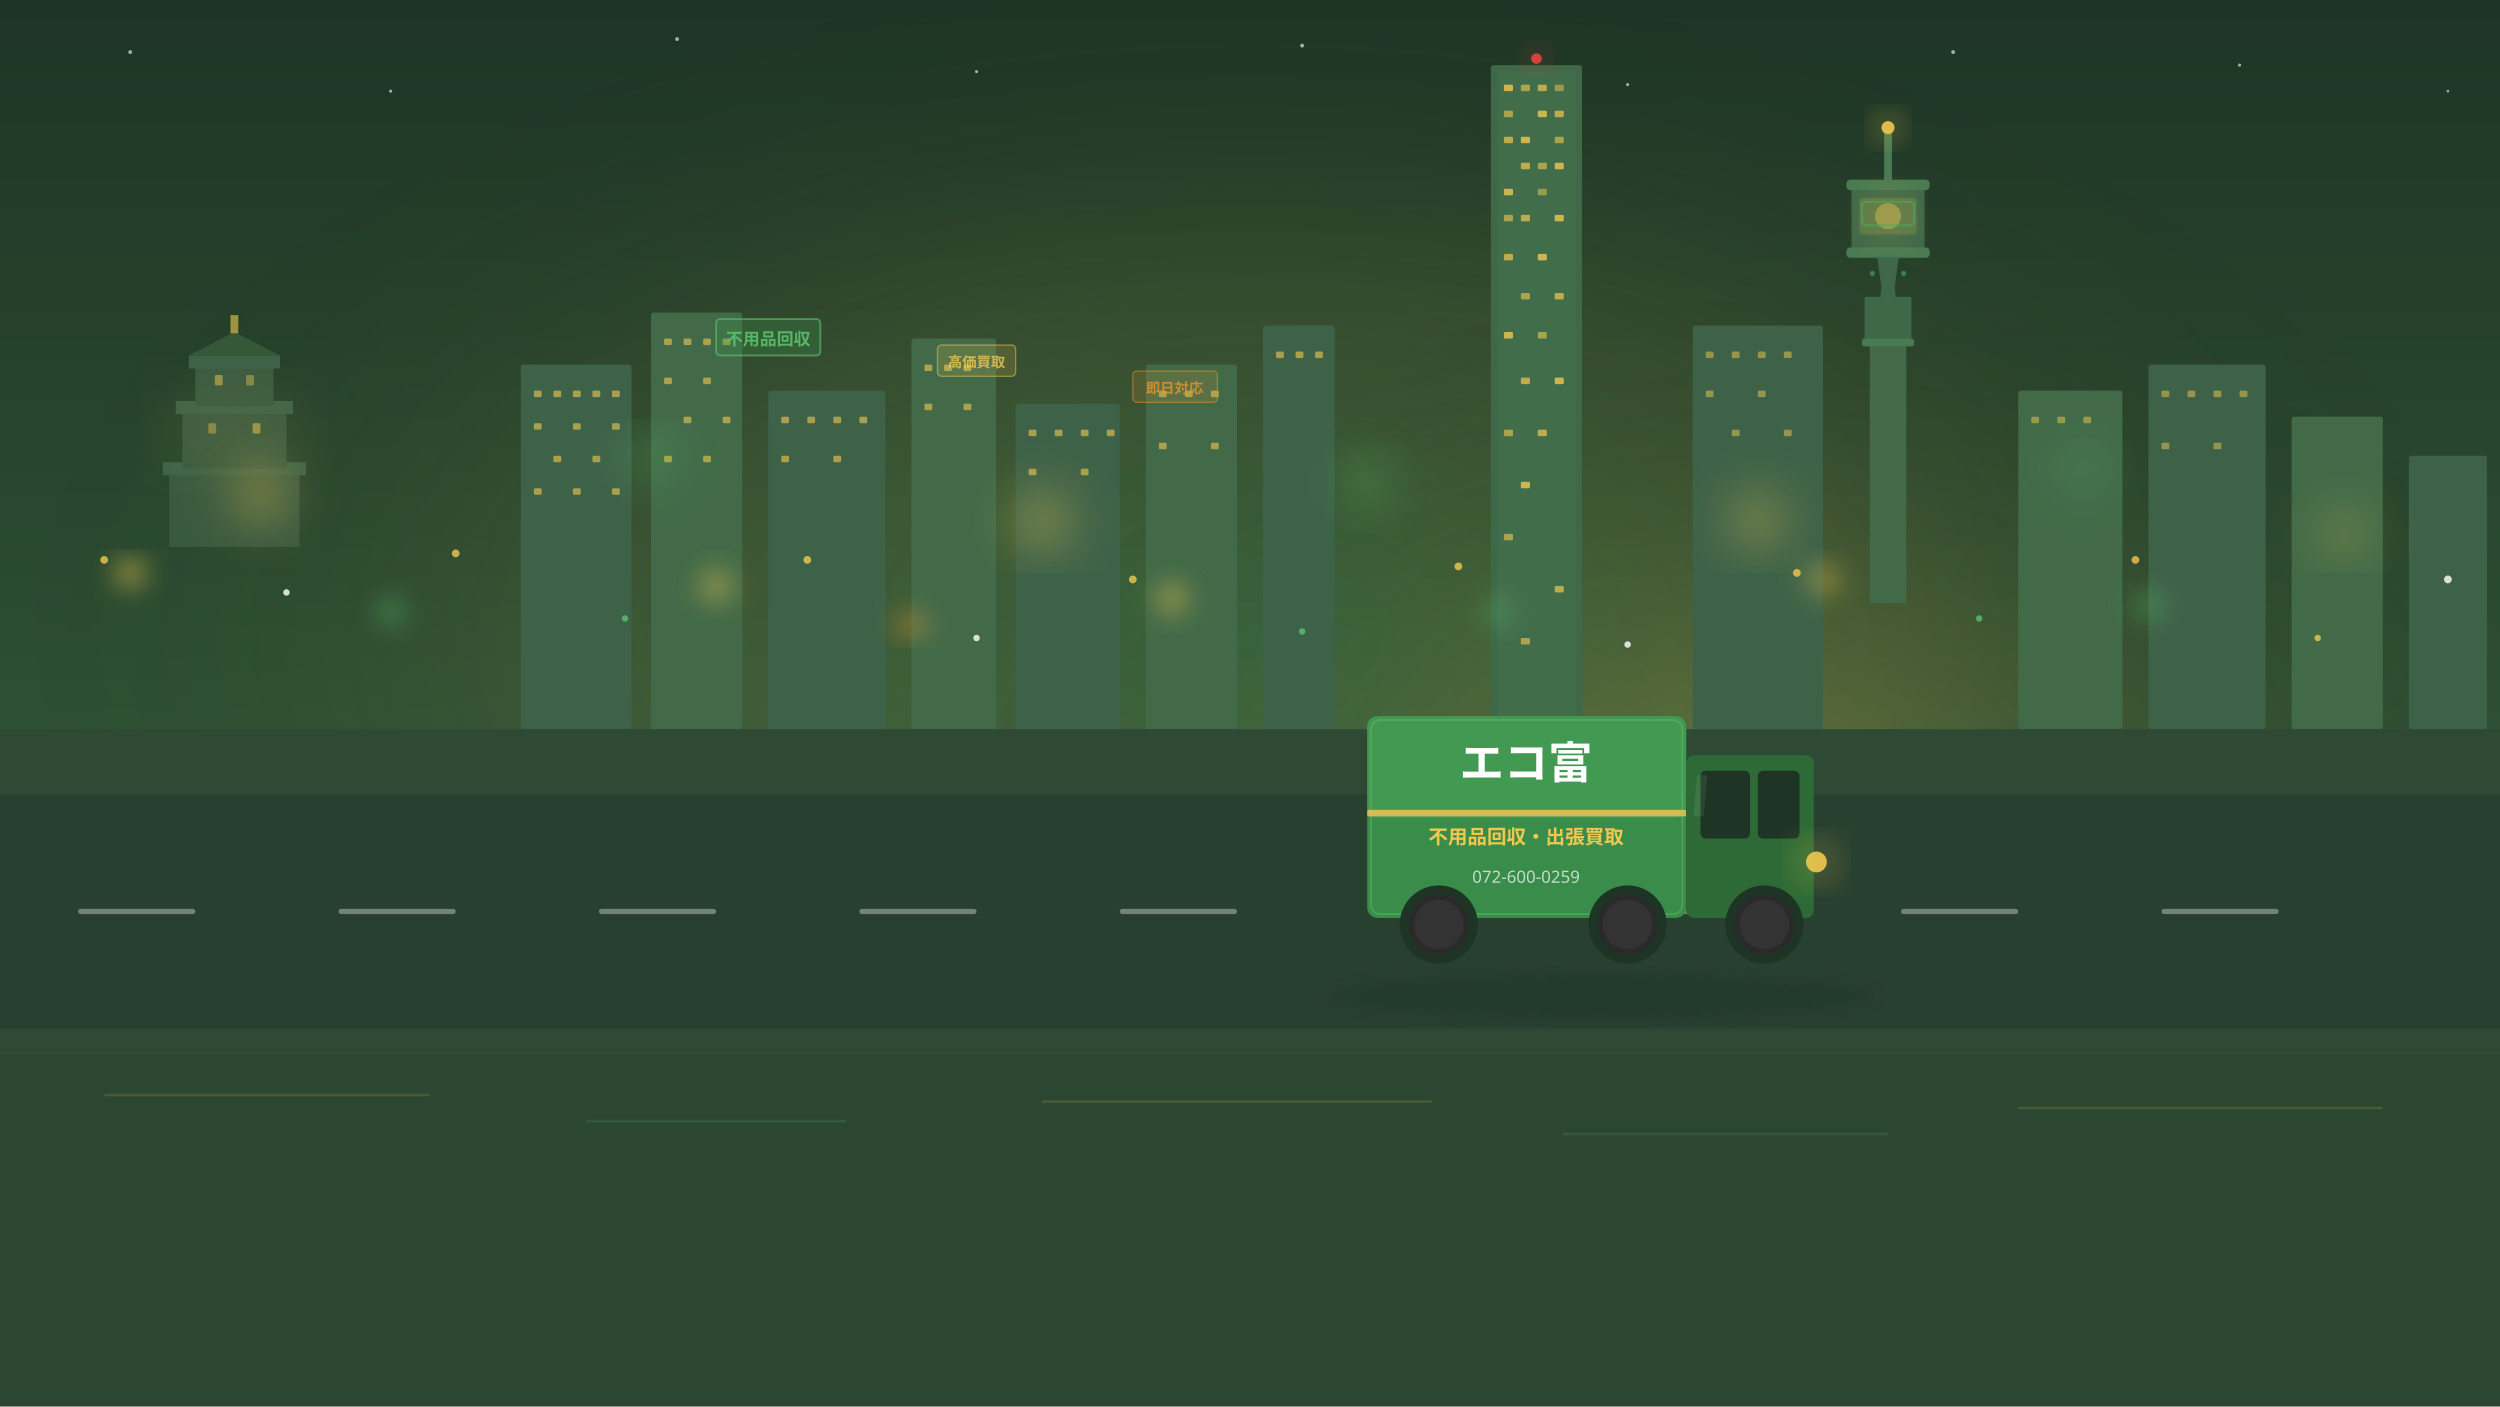
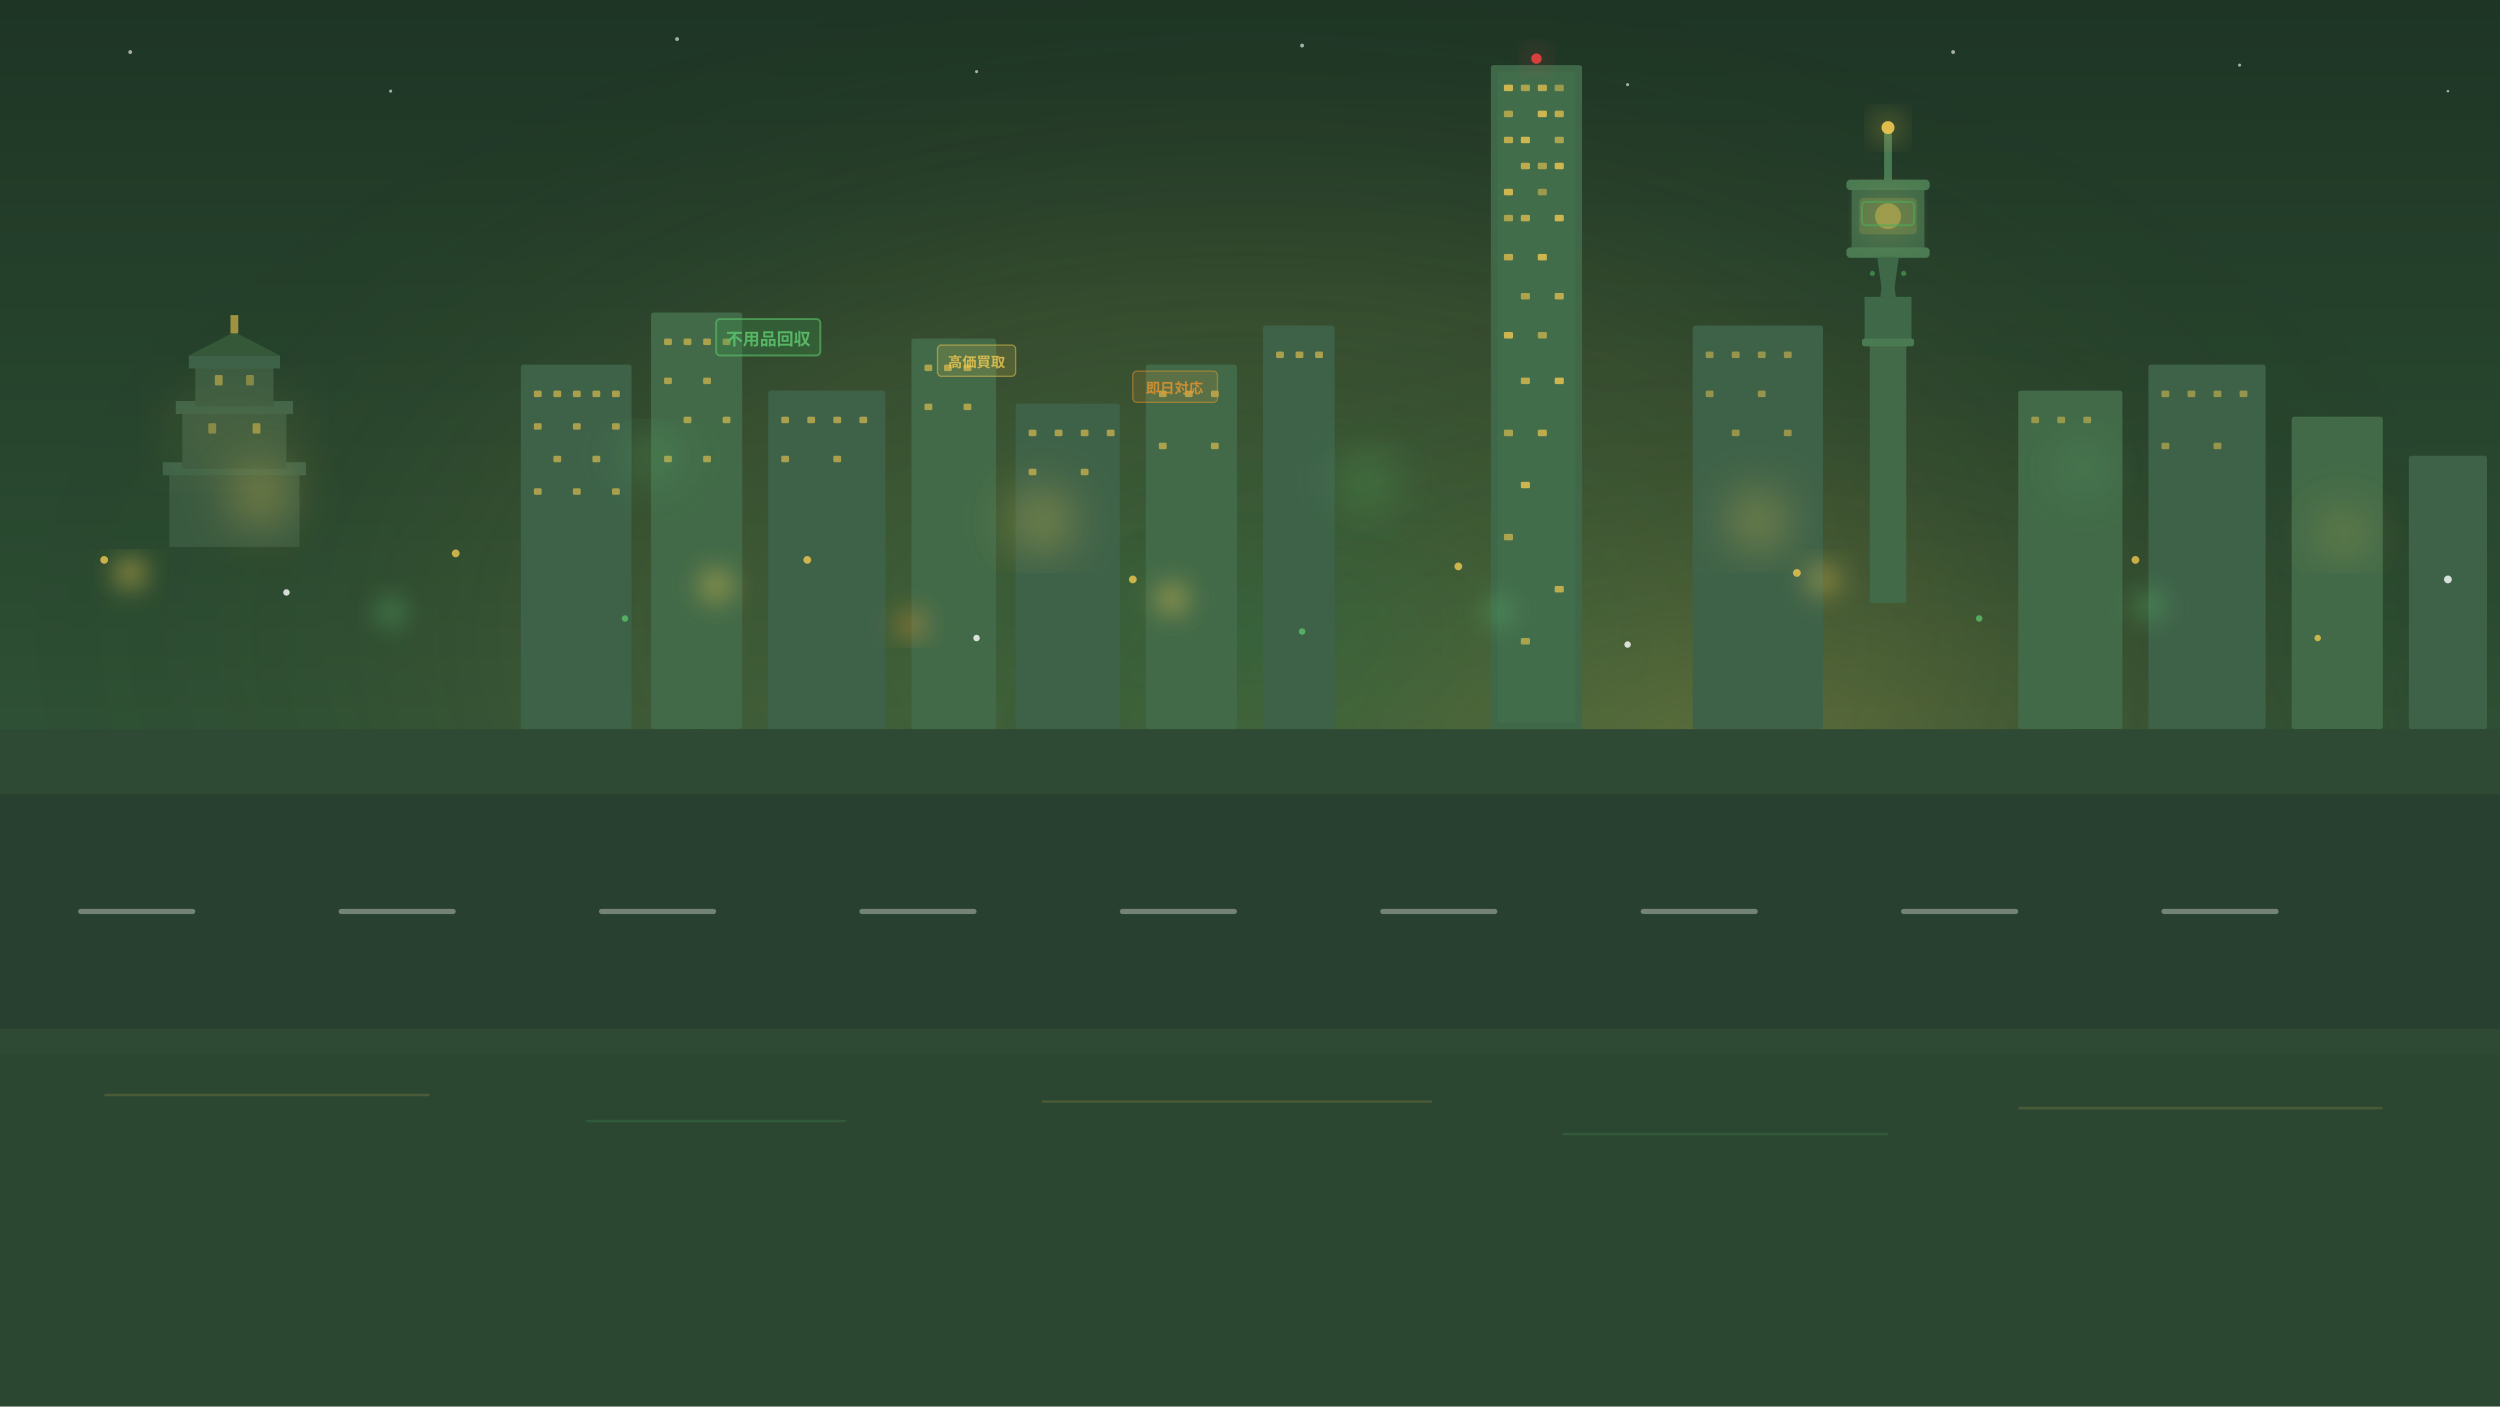
<svg xmlns="http://www.w3.org/2000/svg" viewBox="0 0 1920 1080" width="1920" height="1080">
  <defs>
    <linearGradient id="sky" x1="0" y1="0" x2="0" y2="1">
      <stop offset="0%" stop-color="#1e3525" />
      <stop offset="40%" stop-color="#2a4a30" />
      <stop offset="70%" stop-color="#355a3a" />
      <stop offset="100%" stop-color="#3a6240" />
    </linearGradient>
    <radialGradient id="glow1" cx="50%" cy="45%" r="50%">
      <stop offset="0%" stop-color="#5ac06a" stop-opacity="0.2" />
      <stop offset="50%" stop-color="#f0c850" stop-opacity="0.08" />
      <stop offset="100%" stop-color="transparent" />
    </radialGradient>
    <radialGradient id="glow2" cx="70%" cy="55%" r="35%">
      <stop offset="0%" stop-color="#f0c850" stop-opacity="0.18" />
      <stop offset="100%" stop-color="transparent" />
    </radialGradient>
    <filter id="g1">
      <feGaussianBlur stdDeviation="4" />
    </filter>
    <filter id="g2">
      <feGaussianBlur stdDeviation="10" />
    </filter>
    <filter id="g3">
      <feGaussianBlur stdDeviation="18" />
    </filter>
  </defs>
  <rect width="1920" height="1080" fill="url(#sky)" />
  <rect width="1920" height="1080" fill="url(#glow1)" />
  <rect width="1920" height="1080" fill="url(#glow2)" />
  <g transform="translate(1180, 50)">
    <rect x="-35" y="0" width="70" height="510" fill="#3e6848" rx="2" />
    <rect x="-30" y="5" width="60" height="500" fill="#4a7a52" opacity="0.3" />
    <g fill="#f0c850">
      <rect x="-25" y="15" width="7" height="5" opacity="0.8" rx="1" />
      <rect x="-12" y="15" width="7" height="5" opacity="0.6" rx="1" />
      <rect x="1" y="15" width="7" height="5" opacity="0.7" rx="1" />
      <rect x="14" y="15" width="7" height="5" opacity="0.5" rx="1" />
      <rect x="-25" y="35" width="7" height="5" opacity="0.6" rx="1" />
      <rect x="1" y="35" width="7" height="5" opacity="0.8" rx="1" />
      <rect x="14" y="35" width="7" height="5" opacity="0.7" rx="1" />
      <rect x="-25" y="55" width="7" height="5" opacity="0.7" rx="1" />
      <rect x="-12" y="55" width="7" height="5" opacity="0.8" rx="1" />
      <rect x="14" y="55" width="7" height="5" opacity="0.6" rx="1" />
      <rect x="-12" y="75" width="7" height="5" opacity="0.7" rx="1" />
      <rect x="1" y="75" width="7" height="5" opacity="0.6" rx="1" />
      <rect x="14" y="75" width="7" height="5" opacity="0.8" rx="1" />
      <rect x="-25" y="95" width="7" height="5" opacity="0.8" rx="1" />
      <rect x="1" y="95" width="7" height="5" opacity="0.5" rx="1" />
      <rect x="-25" y="115" width="7" height="5" opacity="0.6" rx="1" />
      <rect x="-12" y="115" width="7" height="5" opacity="0.7" rx="1" />
      <rect x="14" y="115" width="7" height="5" opacity="0.8" rx="1" />
      <rect x="-25" y="145" width="7" height="5" opacity="0.7" rx="1" />
      <rect x="1" y="145" width="7" height="5" opacity="0.8" rx="1" />
      <rect x="-12" y="175" width="7" height="5" opacity="0.6" rx="1" />
      <rect x="14" y="175" width="7" height="5" opacity="0.7" rx="1" />
      <rect x="-25" y="205" width="7" height="5" opacity="0.8" rx="1" />
      <rect x="1" y="205" width="7" height="5" opacity="0.6" rx="1" />
      <rect x="-12" y="240" width="7" height="5" opacity="0.7" rx="1" />
      <rect x="14" y="240" width="7" height="5" opacity="0.8" rx="1" />
      <rect x="-25" y="280" width="7" height="5" opacity="0.6" rx="1" />
      <rect x="1" y="280" width="7" height="5" opacity="0.7" rx="1" />
      <rect x="-12" y="320" width="7" height="5" opacity="0.8" rx="1" />
      <rect x="-25" y="360" width="7" height="5" opacity="0.6" rx="1" />
      <rect x="14" y="400" width="7" height="5" opacity="0.7" rx="1" />
      <rect x="-12" y="440" width="7" height="5" opacity="0.6" rx="1" />
    </g>
    <circle cx="0" cy="-5" r="4" fill="#ff4444" opacity="0.8" />
    <circle cx="0" cy="-5" r="12" fill="#ff4444" opacity="0.15" filter="url(#g2)" />
  </g>
  <g transform="translate(1450, 100)">
    <rect x="-3" y="0" width="6" height="40" fill="#4a7a52" />
    <circle cx="0" cy="-2" r="5" fill="#f0c850" opacity="0.9" />
    <circle cx="0" cy="-2" r="15" fill="#f0c850" opacity="0.2" filter="url(#g2)" />
    <rect x="-28" y="40" width="56" height="55" fill="#3e6848" rx="4" />
    <rect x="-32" y="38" width="64" height="8" fill="#4a7a52" rx="3" />
    <rect x="-32" y="90" width="64" height="8" fill="#4a7a52" rx="3" />
    <rect x="-22" y="52" width="44" height="28" fill="#f0c850" opacity="0.15" rx="3" />
    <circle cx="0" cy="66" r="10" fill="#f0c850" opacity="0.4" />
    <circle cx="0" cy="66" r="25" fill="#f0c850" opacity="0.1" filter="url(#g2)" />
    <rect x="-20" y="55" width="40" height="18" rx="3" fill="none" stroke="#4aac5a" stroke-width="1.5" opacity="0.6" />
    <rect x="-22" y="98" width="10" height="30" fill="#3e6848" transform="skewX(8)" />
    <rect x="12" y="98" width="10" height="30" fill="#3e6848" transform="skewX(-8)" />
    <rect x="-18" y="128" width="36" height="35" fill="#3e6848" />
    <rect x="-14" y="163" width="28" height="200" fill="#426a48" />
    <rect x="-20" y="160" width="40" height="6" fill="#4a7a52" rx="2" />
    <circle cx="-12" cy="110" r="2" fill="#4aac5a" opacity="0.6" />
    <circle cx="12" cy="110" r="2" fill="#4aac5a" opacity="0.6" />
  </g>
  <g transform="translate(180, 250)">
    <rect x="-50" y="110" width="100" height="60" fill="#3a5a40" />
    <rect x="-55" y="105" width="110" height="10" fill="#3e6248" />
    <rect x="-40" y="65" width="80" height="45" fill="#3a5a40" />
    <rect x="-45" y="58" width="90" height="10" fill="#3e6248" />
    <rect x="-30" y="30" width="60" height="32" fill="#3a5a40" />
    <rect x="-35" y="23" width="70" height="10" fill="#3e6248" />
    <polygon points="-35,23 0,5 35,23" fill="#355838" />
    <rect x="-3" y="-8" width="6" height="14" fill="#f0c850" opacity="0.6" />
    <ellipse cx="0" cy="80" rx="60" ry="40" fill="#f0c850" opacity="0.06" filter="url(#g3)" />
    <rect x="-15" y="38" width="6" height="8" fill="#f0c850" opacity="0.5" rx="1" />
    <rect x="9" y="38" width="6" height="8" fill="#f0c850" opacity="0.4" rx="1" />
    <rect x="-20" y="75" width="6" height="8" fill="#f0c850" opacity="0.4" rx="1" />
    <rect x="14" y="75" width="6" height="8" fill="#f0c850" opacity="0.5" rx="1" />
  </g>
  <g>
    <rect x="400" y="280" width="85" height="280" fill="#3e6248" rx="2" />
    <rect x="500" y="240" width="70" height="320" fill="#426a48" rx="2" />
    <rect x="590" y="300" width="90" height="260" fill="#3e6248" rx="2" />
    <rect x="700" y="260" width="65" height="300" fill="#426a48" rx="2" />
    <rect x="780" y="310" width="80" height="250" fill="#3e6248" rx="2" />
    <rect x="880" y="280" width="70" height="280" fill="#426a48" rx="2" />
    <rect x="970" y="250" width="55" height="310" fill="#3e6248" rx="2" />
    <g fill="#f0c850" opacity="0.6">
      <rect x="410" y="300" width="6" height="5" rx="1" />
      <rect x="425" y="300" width="6" height="5" rx="1" />
      <rect x="440" y="300" width="6" height="5" rx="1" />
      <rect x="455" y="300" width="6" height="5" rx="1" />
      <rect x="470" y="300" width="6" height="5" rx="1" />
      <rect x="410" y="325" width="6" height="5" rx="1" />
      <rect x="440" y="325" width="6" height="5" rx="1" />
      <rect x="470" y="325" width="6" height="5" rx="1" />
      <rect x="425" y="350" width="6" height="5" rx="1" />
      <rect x="455" y="350" width="6" height="5" rx="1" />
      <rect x="410" y="375" width="6" height="5" rx="1" />
      <rect x="440" y="375" width="6" height="5" rx="1" />
      <rect x="470" y="375" width="6" height="5" rx="1" />
      <rect x="510" y="260" width="6" height="5" rx="1" />
      <rect x="525" y="260" width="6" height="5" rx="1" />
      <rect x="540" y="260" width="6" height="5" rx="1" />
      <rect x="555" y="260" width="6" height="5" rx="1" />
      <rect x="510" y="290" width="6" height="5" rx="1" />
      <rect x="540" y="290" width="6" height="5" rx="1" />
      <rect x="525" y="320" width="6" height="5" rx="1" />
      <rect x="555" y="320" width="6" height="5" rx="1" />
      <rect x="510" y="350" width="6" height="5" rx="1" />
      <rect x="540" y="350" width="6" height="5" rx="1" />
      <rect x="600" y="320" width="6" height="5" rx="1" />
      <rect x="620" y="320" width="6" height="5" rx="1" />
      <rect x="640" y="320" width="6" height="5" rx="1" />
      <rect x="660" y="320" width="6" height="5" rx="1" />
      <rect x="600" y="350" width="6" height="5" rx="1" />
      <rect x="640" y="350" width="6" height="5" rx="1" />
      <rect x="710" y="280" width="6" height="5" rx="1" />
      <rect x="725" y="280" width="6" height="5" rx="1" />
      <rect x="740" y="280" width="6" height="5" rx="1" />
      <rect x="710" y="310" width="6" height="5" rx="1" />
      <rect x="740" y="310" width="6" height="5" rx="1" />
      <rect x="790" y="330" width="6" height="5" rx="1" />
      <rect x="810" y="330" width="6" height="5" rx="1" />
      <rect x="830" y="330" width="6" height="5" rx="1" />
      <rect x="850" y="330" width="6" height="5" rx="1" />
      <rect x="790" y="360" width="6" height="5" rx="1" />
      <rect x="830" y="360" width="6" height="5" rx="1" />
      <rect x="890" y="300" width="6" height="5" rx="1" />
      <rect x="910" y="300" width="6" height="5" rx="1" />
      <rect x="930" y="300" width="6" height="5" rx="1" />
      <rect x="890" y="340" width="6" height="5" rx="1" />
      <rect x="930" y="340" width="6" height="5" rx="1" />
      <rect x="980" y="270" width="6" height="5" rx="1" />
      <rect x="995" y="270" width="6" height="5" rx="1" />
      <rect x="1010" y="270" width="6" height="5" rx="1" />
    </g>
    <g transform="translate(550,245)">
      <rect x="0" y="0" width="80" height="28" rx="3" fill="#3a8c4a" opacity="0.3" />
      <rect x="0" y="0" width="80" height="28" rx="3" fill="none" stroke="#5ac06a" stroke-width="1.5" opacity="0.6" />
      <text x="40" y="20" text-anchor="middle" font-family="sans-serif" font-weight="900" font-size="13" fill="#5ac06a" opacity="0.9">不用品回収</text>
    </g>
    <g transform="translate(720,265)">
      <rect x="0" y="0" width="60" height="24" rx="3" fill="#f0c850" opacity="0.15" />
      <rect x="0" y="0" width="60" height="24" rx="3" fill="none" stroke="#f0c850" stroke-width="1" opacity="0.5" />
      <text x="30" y="17" text-anchor="middle" font-family="sans-serif" font-weight="900" font-size="11" fill="#f0c850" opacity="0.8">高価買取</text>
    </g>
    <g transform="translate(870,285)">
      <rect x="0" y="0" width="65" height="24" rx="3" fill="#e8962e" opacity="0.15" />
      <rect x="0" y="0" width="65" height="24" rx="3" fill="none" stroke="#e8962e" stroke-width="1" opacity="0.5" />
      <text x="32" y="17" text-anchor="middle" font-family="sans-serif" font-weight="900" font-size="11" fill="#e8962e" opacity="0.8">即日対応</text>
    </g>
  </g>
  <rect x="1300" y="250" width="100" height="310" fill="#3e6248" rx="2" />
  <rect x="1550" y="300" width="80" height="260" fill="#426a48" rx="2" />
  <rect x="1650" y="280" width="90" height="280" fill="#3e6248" rx="2" />
  <rect x="1760" y="320" width="70" height="240" fill="#426a48" rx="2" />
  <rect x="1850" y="350" width="60" height="210" fill="#3e6248" rx="2" />
  <g fill="#f0c850" opacity="0.5">
    <rect x="1310" y="270" width="6" height="5" rx="1" />
    <rect x="1330" y="270" width="6" height="5" rx="1" />
    <rect x="1350" y="270" width="6" height="5" rx="1" />
    <rect x="1370" y="270" width="6" height="5" rx="1" />
    <rect x="1310" y="300" width="6" height="5" rx="1" />
    <rect x="1350" y="300" width="6" height="5" rx="1" />
    <rect x="1330" y="330" width="6" height="5" rx="1" />
    <rect x="1370" y="330" width="6" height="5" rx="1" />
    <rect x="1560" y="320" width="6" height="5" rx="1" />
    <rect x="1580" y="320" width="6" height="5" rx="1" />
    <rect x="1600" y="320" width="6" height="5" rx="1" />
    <rect x="1660" y="300" width="6" height="5" rx="1" />
    <rect x="1680" y="300" width="6" height="5" rx="1" />
    <rect x="1700" y="300" width="6" height="5" rx="1" />
    <rect x="1720" y="300" width="6" height="5" rx="1" />
    <rect x="1660" y="340" width="6" height="5" rx="1" />
    <rect x="1700" y="340" width="6" height="5" rx="1" />
  </g>
  <rect x="0" y="560" width="1920" height="520" fill="#2e4a34" />
  <rect x="0" y="610" width="1920" height="180" fill="#284030" />
  <g opacity="0.35">
    <rect x="60" y="698" width="90" height="4" fill="#fff" rx="2" />
    <rect x="260" y="698" width="90" height="4" fill="#fff" rx="2" />
    <rect x="460" y="698" width="90" height="4" fill="#fff" rx="2" />
    <rect x="660" y="698" width="90" height="4" fill="#fff" rx="2" />
    <rect x="860" y="698" width="90" height="4" fill="#fff" rx="2" />
    <rect x="1060" y="698" width="90" height="4" fill="#fff" rx="2" />
    <rect x="1260" y="698" width="90" height="4" fill="#fff" rx="2" />
    <rect x="1460" y="698" width="90" height="4" fill="#fff" rx="2" />
    <rect x="1660" y="698" width="90" height="4" fill="#fff" rx="2" />
  </g>
  <g filter="url(#g3)">
    <circle cx="200" cy="380" r="22" fill="#f0c850" opacity="0.4" />
    <circle cx="500" cy="350" r="18" fill="#5ac06a" opacity="0.35" />
    <circle cx="800" cy="400" r="24" fill="#f0c850" opacity="0.35" />
    <circle cx="1050" cy="370" r="18" fill="#5ac06a" opacity="0.4" />
    <circle cx="1350" cy="400" r="22" fill="#f0c850" opacity="0.35" />
    <circle cx="1600" cy="360" r="16" fill="#5ac06a" opacity="0.3" />
    <circle cx="1800" cy="410" r="20" fill="#f0c850" opacity="0.25" />
  </g>
  <g filter="url(#g2)">
    <circle cx="100" cy="440" r="12" fill="#f0c850" opacity="0.55" />
    <circle cx="300" cy="470" r="10" fill="#5ac06a" opacity="0.5" />
    <circle cx="550" cy="450" r="13" fill="#f0c850" opacity="0.45" />
    <circle cx="700" cy="480" r="11" fill="#e8962e" opacity="0.5" />
    <circle cx="900" cy="460" r="12" fill="#f0c850" opacity="0.5" />
    <circle cx="1150" cy="470" r="10" fill="#5ac06a" opacity="0.45" />
    <circle cx="1400" cy="445" r="13" fill="#f0c850" opacity="0.4" />
    <circle cx="1650" cy="465" r="11" fill="#5ac06a" opacity="0.45" />
  </g>
  <g opacity="0.8">
    <circle cx="80" cy="430" r="3" fill="#f0c850" />
    <circle cx="220" cy="455" r="2.5" fill="#fff" />
    <circle cx="350" cy="425" r="3" fill="#f0c850" />
    <circle cx="480" cy="475" r="2.5" fill="#5ac06a" />
    <circle cx="620" cy="430" r="3" fill="#f0c850" />
    <circle cx="750" cy="490" r="2.5" fill="#fff" />
    <circle cx="870" cy="445" r="3" fill="#f0c850" />
    <circle cx="1000" cy="485" r="2.5" fill="#5ac06a" />
    <circle cx="1120" cy="435" r="3" fill="#f0c850" />
    <circle cx="1250" cy="495" r="2.5" fill="#fff" />
    <circle cx="1380" cy="440" r="3" fill="#f0c850" />
    <circle cx="1520" cy="475" r="2.5" fill="#5ac06a" />
    <circle cx="1640" cy="430" r="3" fill="#f0c850" />
    <circle cx="1780" cy="490" r="2.5" fill="#f0c850" />
    <circle cx="1880" cy="445" r="3" fill="#fff" />
  </g>
-   <g id="eco-truck" transform="translate(1050,530)">
-     <ellipse cx="180" cy="235" rx="210" ry="18" fill="#1e3425" opacity="0.5" filter="url(#g1)" />
-     <rect x="0" y="20" width="245" height="155" rx="8" fill="#3a8c4a" />
-     <rect x="0" y="20" width="245" height="78" rx="8" fill="#5ac06a" opacity="0.25" />
-     <rect x="3" y="23" width="239" height="149" rx="7" fill="none" stroke="#6abe6a" stroke-width="1.5" opacity="0.4" />
-     <rect x="0" y="92" width="245" height="5" fill="#f0c850" opacity="0.8" rx="1" />
-     <text x="122" y="68" text-anchor="middle" font-family="sans-serif" font-weight="900" font-size="34" fill="#fff">エコ富</text>
-     <text x="122" y="118" text-anchor="middle" font-family="sans-serif" font-weight="700" font-size="15" fill="#f0c850">不用品回収・出張買取</text>
-     <text x="122" y="148" text-anchor="middle" font-family="sans-serif" font-weight="500" font-size="13" fill="#fff" opacity="0.7">072-600-0259</text>
-     <rect x="245" y="50" width="98" height="125" rx="6" fill="#2d6a35" />
-     <rect x="256" y="62" width="38" height="52" rx="4" fill="#1e3425" />
-     <rect x="300" y="62" width="32" height="52" rx="4" fill="#1e3425" />
-     <rect x="259" y="65" width="8" height="32" rx="2" fill="#fff" opacity="0.08" transform="skewX(-5)" />
-     <circle cx="345" cy="132" r="8" fill="#f0c850" opacity="0.9" />
-     <circle cx="345" cy="132" r="22" fill="#f0c850" opacity="0.15" filter="url(#g2)" />
-     <circle cx="55" cy="180" r="30" fill="#1e3425" />
-     <circle cx="55" cy="180" r="23" fill="#2a2a2a" />
-     <circle cx="55" cy="180" r="19" fill="#333" />
-     <circle cx="200" cy="180" r="30" fill="#1e3425" />
-     <circle cx="200" cy="180" r="23" fill="#2a2a2a" />
-     <circle cx="200" cy="180" r="19" fill="#333" />
-     <circle cx="305" cy="180" r="30" fill="#1e3425" />
-     <circle cx="305" cy="180" r="23" fill="#2a2a2a" />
-     <circle cx="305" cy="180" r="19" fill="#333" />
-   </g>
  <rect x="0" y="810" width="1920" height="270" fill="#2a4430" opacity="0.7" />
  <g opacity="0.15">
    <rect x="80" y="840" width="250" height="2" fill="#f0c850" rx="1" />
    <rect x="450" y="860" width="200" height="2" fill="#5ac06a" rx="1" />
    <rect x="800" y="845" width="300" height="2" fill="#f0c850" rx="1" />
    <rect x="1200" y="870" width="250" height="2" fill="#5ac06a" rx="1" />
    <rect x="1550" y="850" width="280" height="2" fill="#f0c850" rx="1" />
  </g>
  <g opacity="0.6">
    <circle cx="100" cy="40" r="1.5" fill="#fff" />
    <circle cx="300" cy="70" r="1.2" fill="#fff" />
    <circle cx="520" cy="30" r="1.5" fill="#fff" />
    <circle cx="750" cy="55" r="1.2" fill="#fff" />
    <circle cx="1000" cy="35" r="1.5" fill="#fff" />
    <circle cx="1250" cy="65" r="1.2" fill="#fff" />
    <circle cx="1500" cy="40" r="1.5" fill="#fff" />
    <circle cx="1720" cy="50" r="1.2" fill="#fff" />
    <circle cx="1880" cy="70" r="1" fill="#fff" />
  </g>
</svg>
